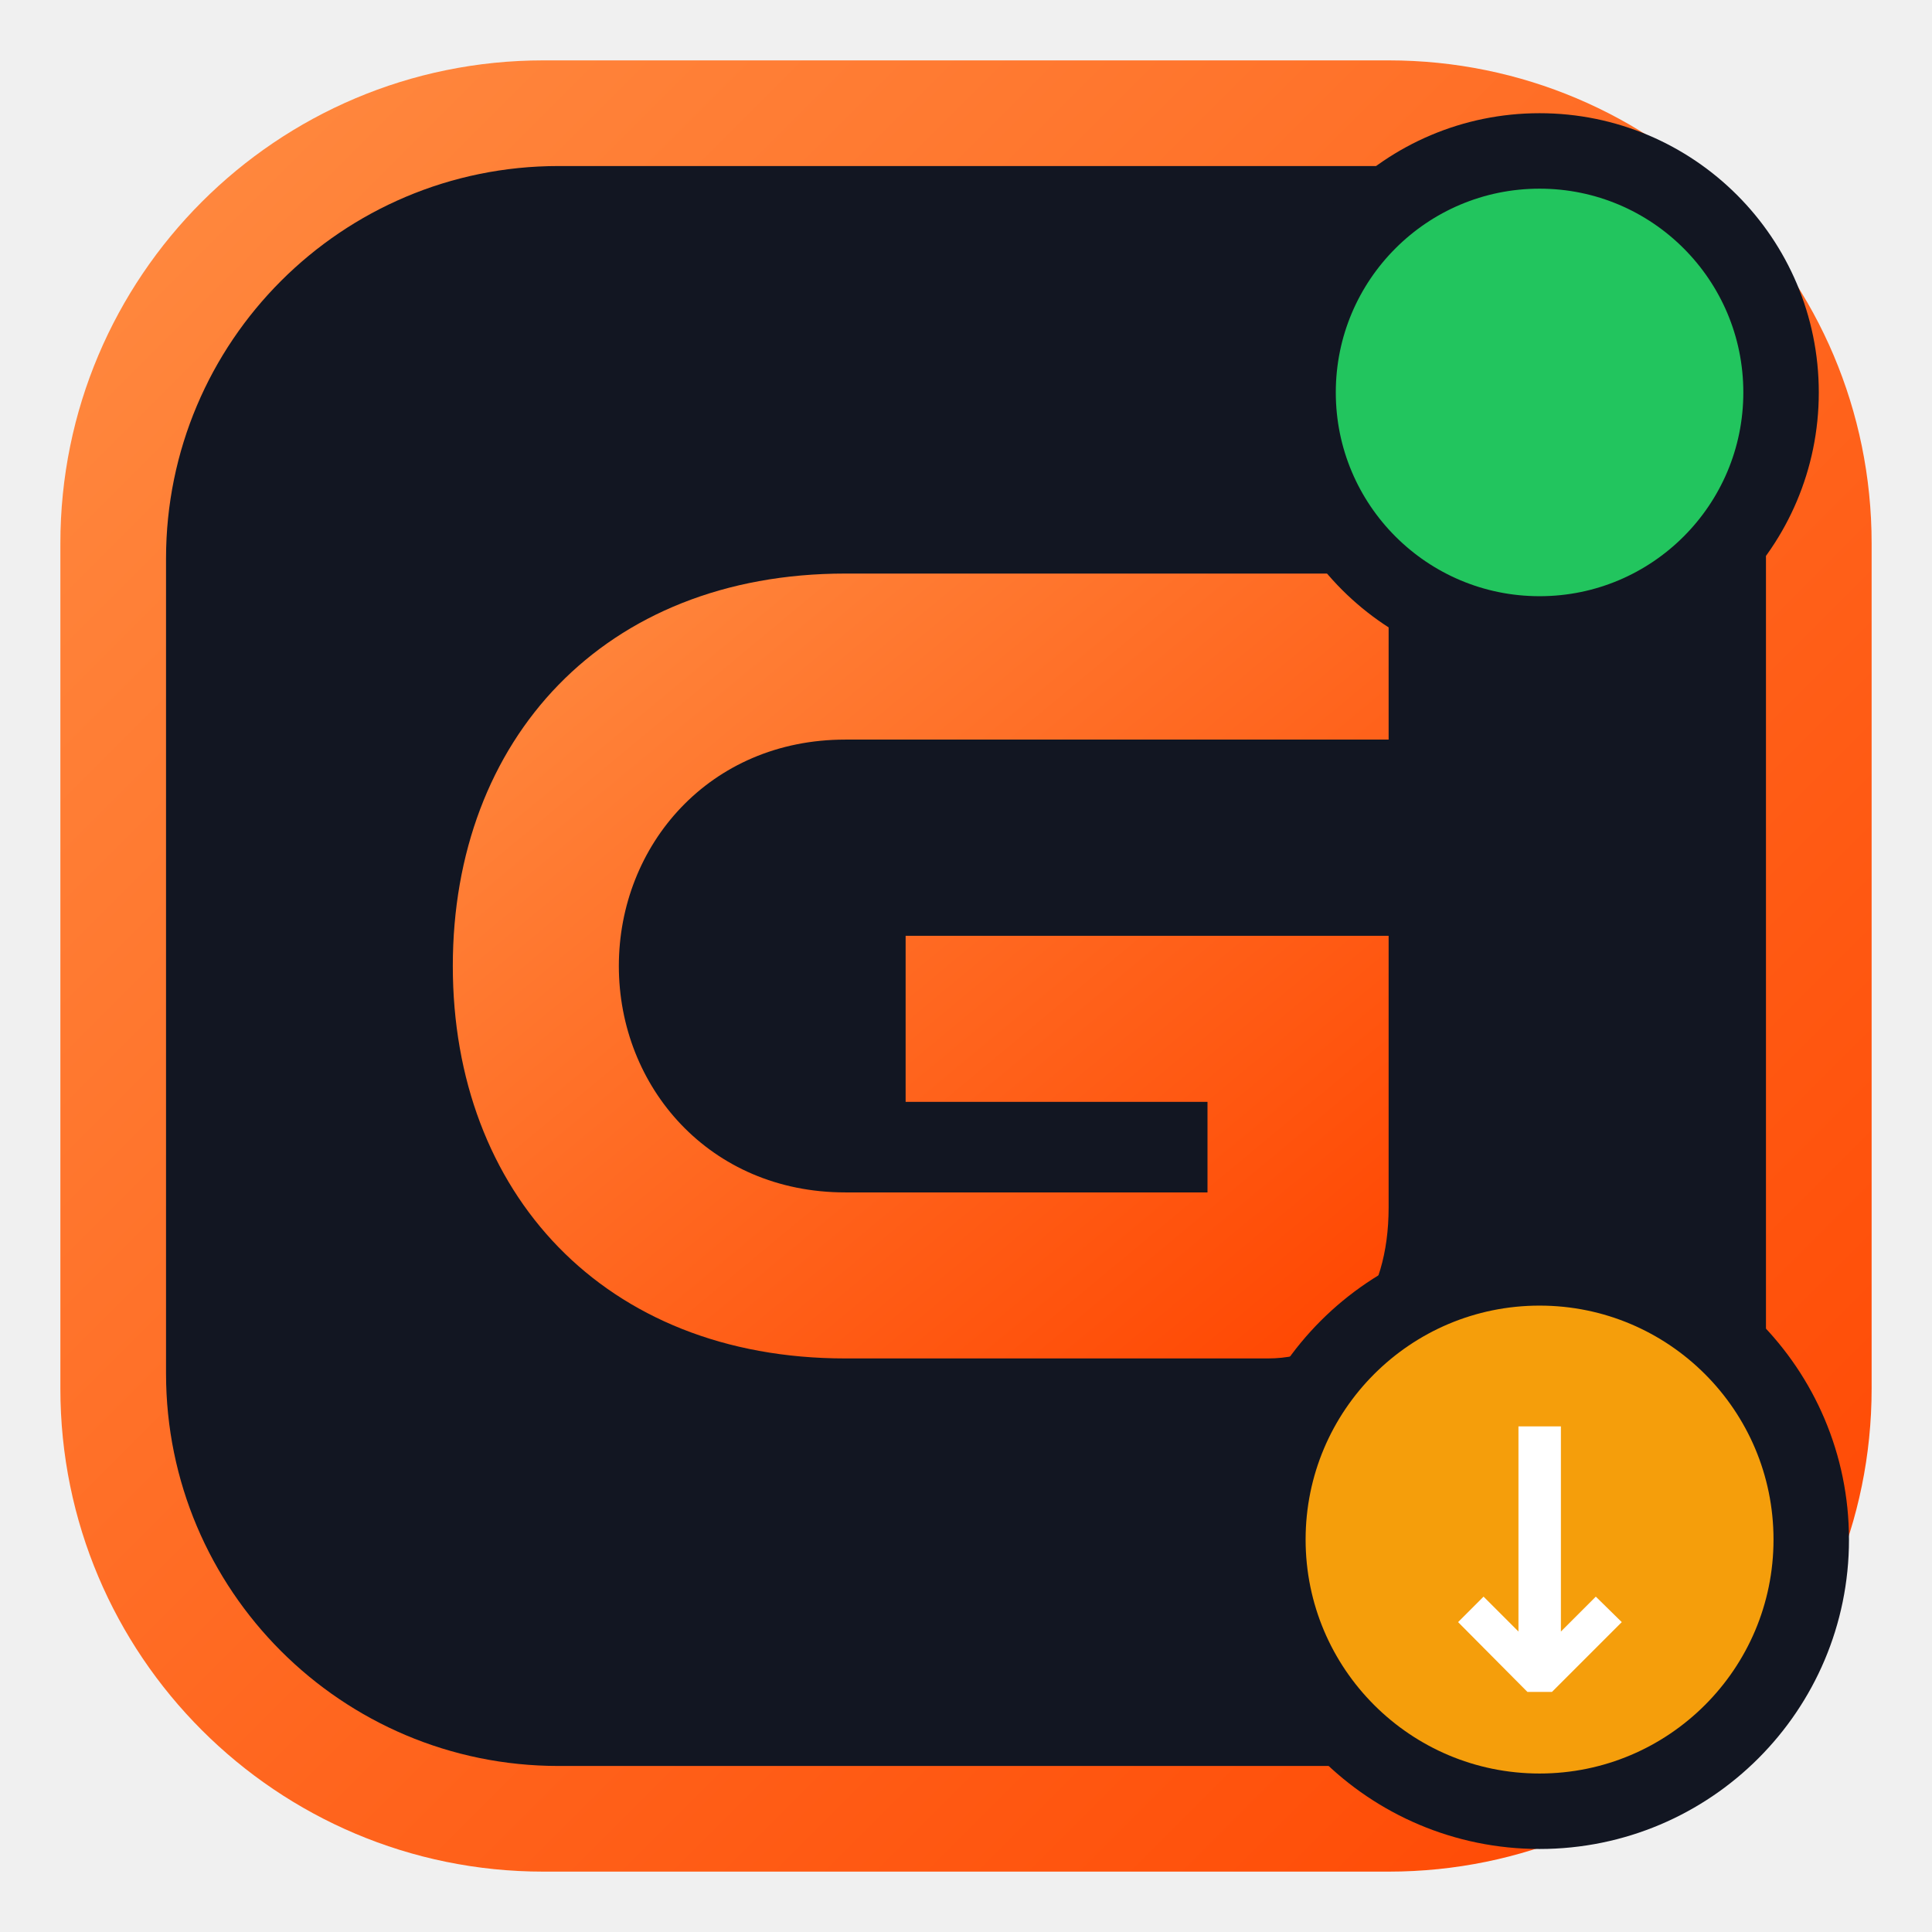
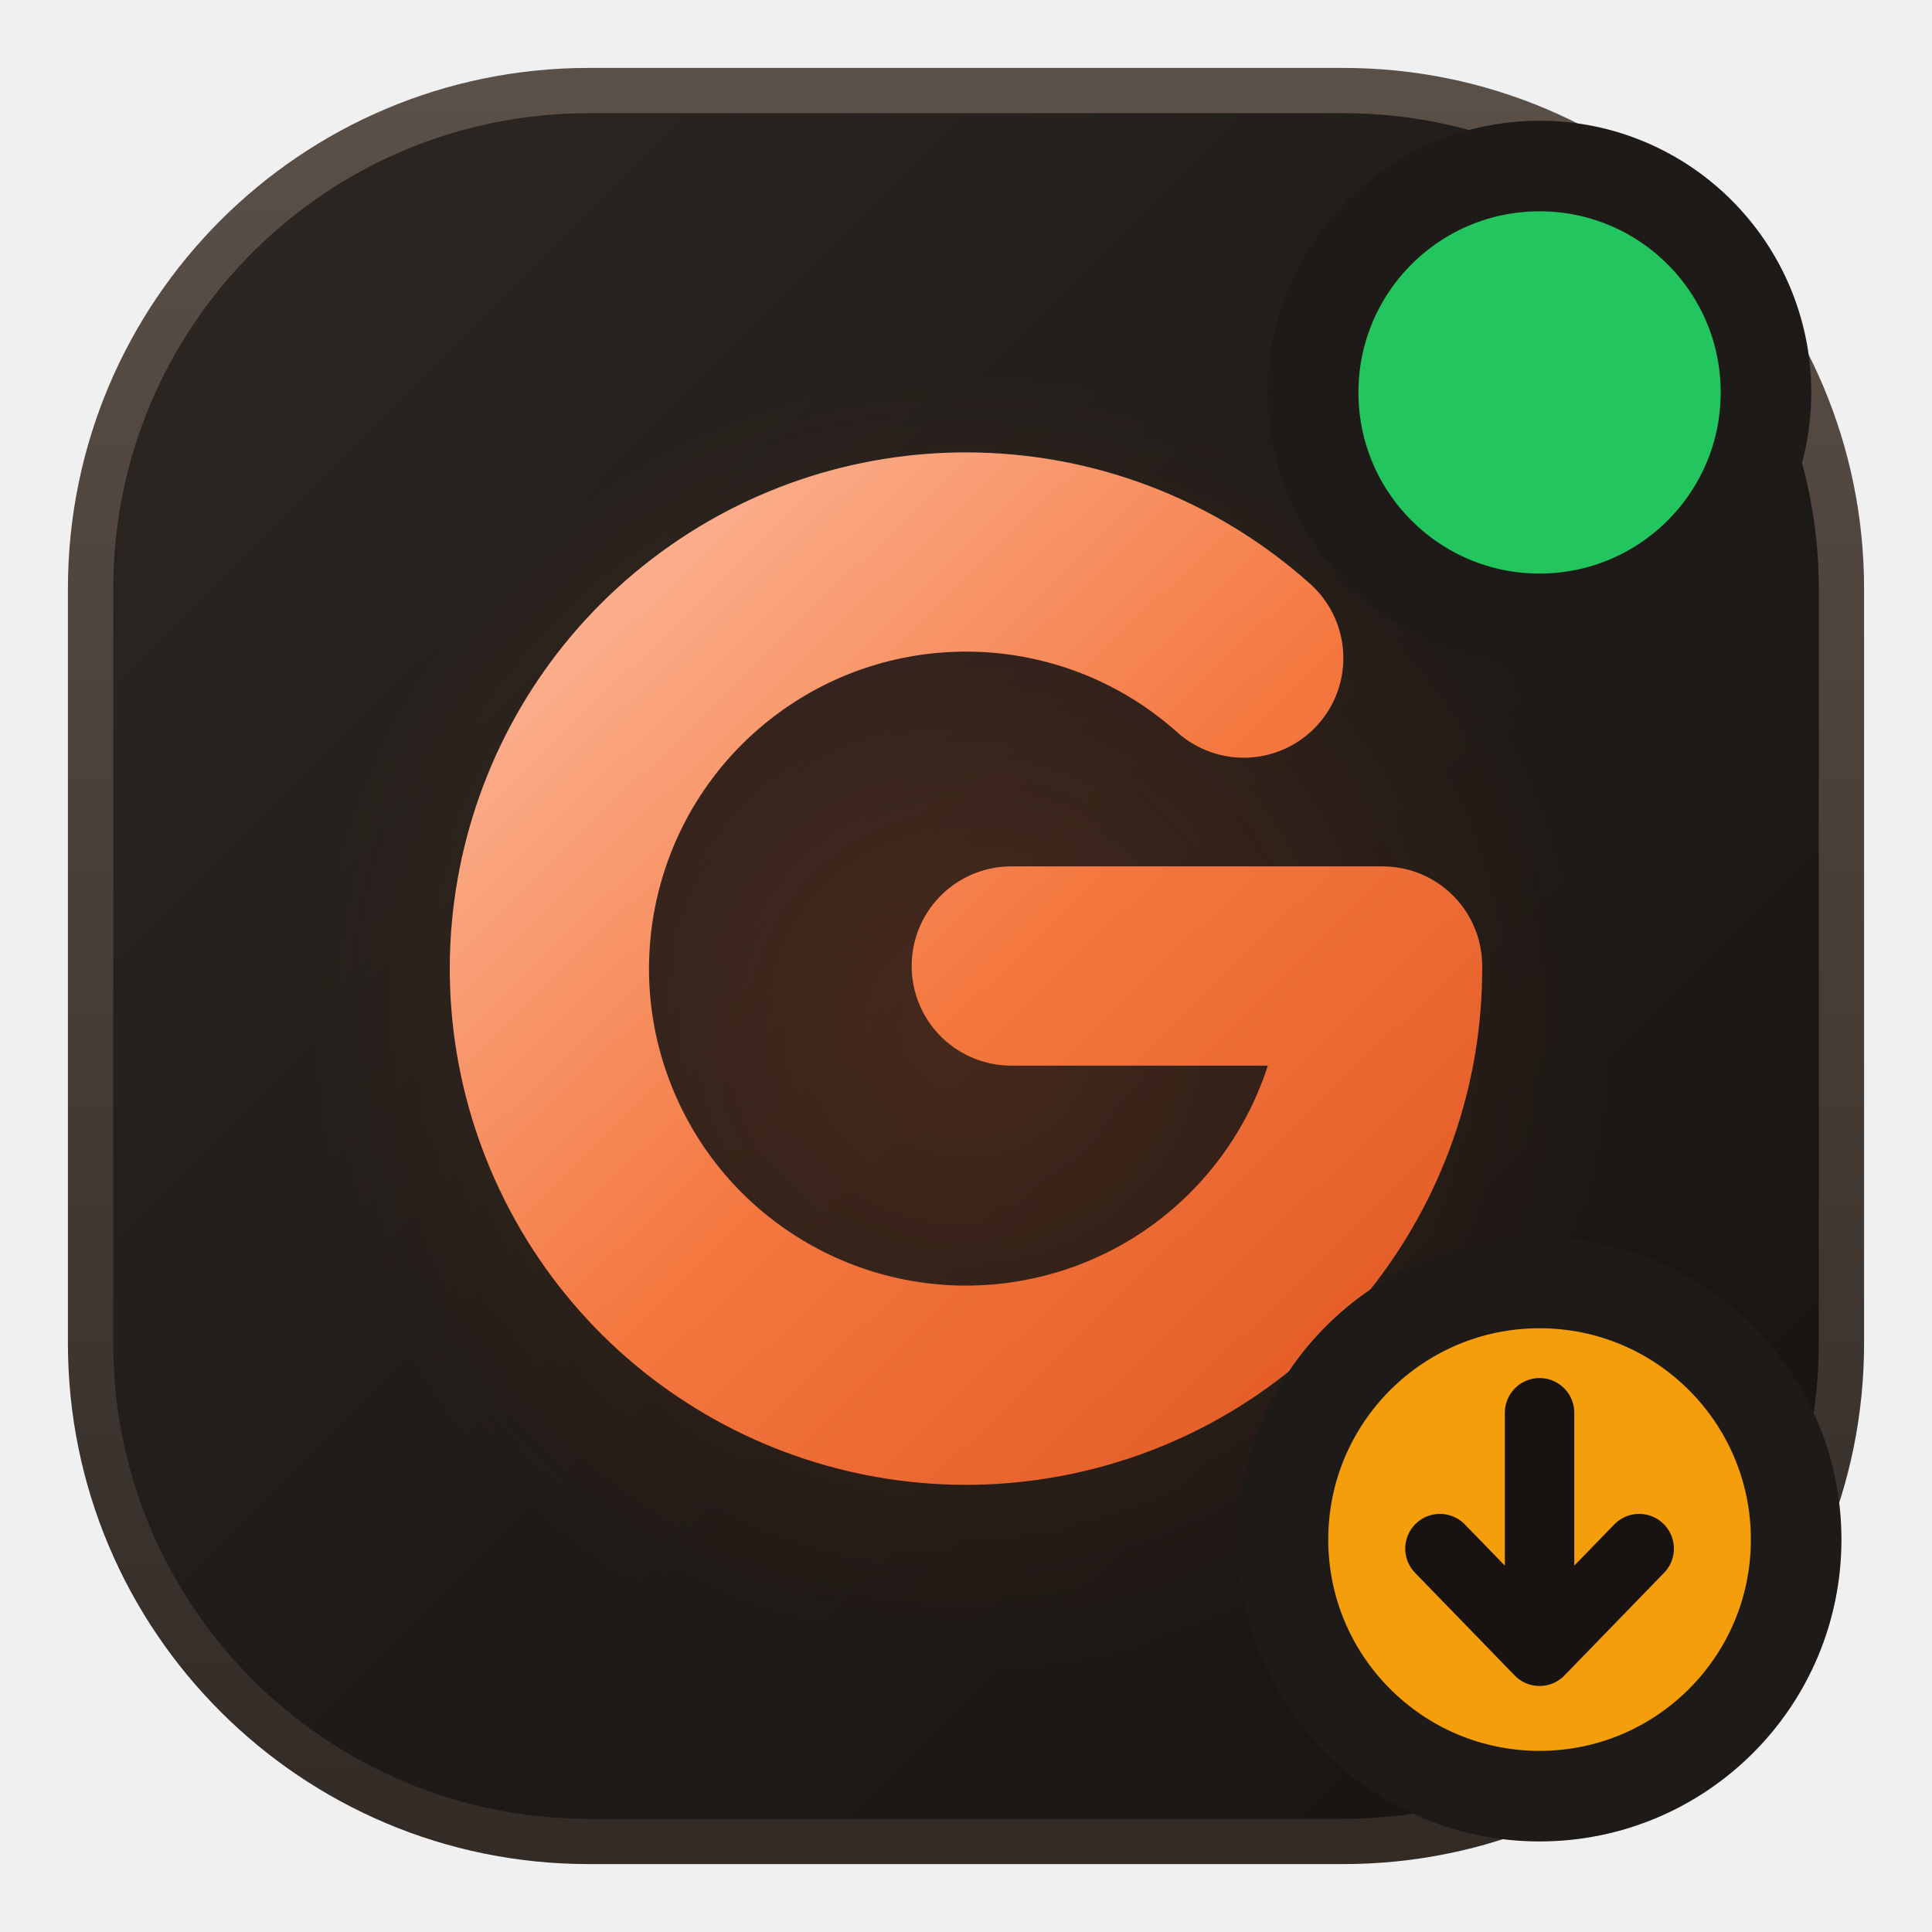
<svg xmlns="http://www.w3.org/2000/svg" viewBox="0 0 64 64" width="64" height="64">
  <defs>
-     <linearGradient id="bgGrad" x1="0%" y1="0%" x2="100%" y2="100%">
-       <stop offset="0%" stop-color="#ff8c42" />
-       <stop offset="100%" stop-color="#ff4500" />
+     <linearGradient id="bg" gradientUnits="userSpaceOnUse" x1="3" y1="3" x2="61" y2="61">
+       <stop offset="0%" stop-color="#2E2824" />
+       <stop offset="55%" stop-color="#1E1A17" />
+       <stop offset="100%" stop-color="#161311" />
+     </linearGradient>
+     <linearGradient id="rim" gradientUnits="userSpaceOnUse" x1="32" y1="3" x2="32" y2="61">
+       <stop offset="0%" stop-color="#5B5048" />
+       <stop offset="100%" stop-color="#322B26" />
+     </linearGradient>
+     <radialGradient id="glow" gradientUnits="userSpaceOnUse" cx="32" cy="34" r="22">
+       <stop offset="0%" stop-color="#E8612C" stop-opacity="0.20" />
+       <stop offset="100%" stop-color="#E8612C" stop-opacity="0" />
+     </radialGradient>
+     <linearGradient id="mark" gradientUnits="userSpaceOnUse" x1="15" y1="14" x2="49" y2="49">
+       <stop offset="0%" stop-color="#FFC6AE" />
+       <stop offset="52%" stop-color="#F47840" />
+       <stop offset="100%" stop-color="#DF541F" />
    </linearGradient>
  </defs>
-   <rect x="2" y="2" width="60" height="60" rx="16" fill="url(#bgGrad)" />
-   <rect x="5.5" y="5.5" width="53" height="53" rx="13" fill="#121622" />
-   <path d="M 46 19 L 28 19 C 20 19 15 24.5 15 32 C 15 39.5 20 45 28 45 L 42 45 C 44.5 45 46 43 46 40 L 46 31 L 30 31 L 30 36.5 L 40 36.5 L 40 39.5 L 28 39.5 C 23.5 39.5 20.5 36 20.5 32 C 20.5 28 23.5 24.5 28 24.5 L 46 24.5 Z" fill="url(#bgGrad)" />
-   <circle cx="51" cy="13" r="8" fill="#22c55e" stroke="#121622" stroke-width="2.5" />
-   <circle cx="51" cy="51" r="9" fill="#f59e0b" stroke="#121622" stroke-width="2.5" />
-   <text x="51" y="56" font-family="sans-serif" font-weight="900" font-size="12" text-anchor="middle" fill="#ffffff">↓</text>
+   <rect x="3" y="3" width="58" height="58" rx="16.5" fill="url(#bg)" stroke="url(#rim)" stroke-width="1.5" />
+   <circle cx="32" cy="34" r="22" fill="url(#glow)" />
+   <path d="M 41.2 21.8 A 13.8 13.8 0 1 0 45.8 32 L 33.5 32" fill="none" stroke="url(#mark)" stroke-width="6.6" stroke-linecap="round" stroke-linejoin="round" />
+   <circle cx="51" cy="13" r="7.5" fill="#22c55e" stroke="#1E1A17" stroke-width="3" />
+   <circle cx="51" cy="51" r="8.5" fill="#f59e0b" stroke="#1E1A17" stroke-width="3" />
+   <path d="M 51 46.8 L 51 54.4 M 47.7 51.3 L 51 54.7 L 54.3 51.3" fill="none" stroke="#181310" stroke-width="2.3" stroke-linecap="round" stroke-linejoin="round" />
</svg>
